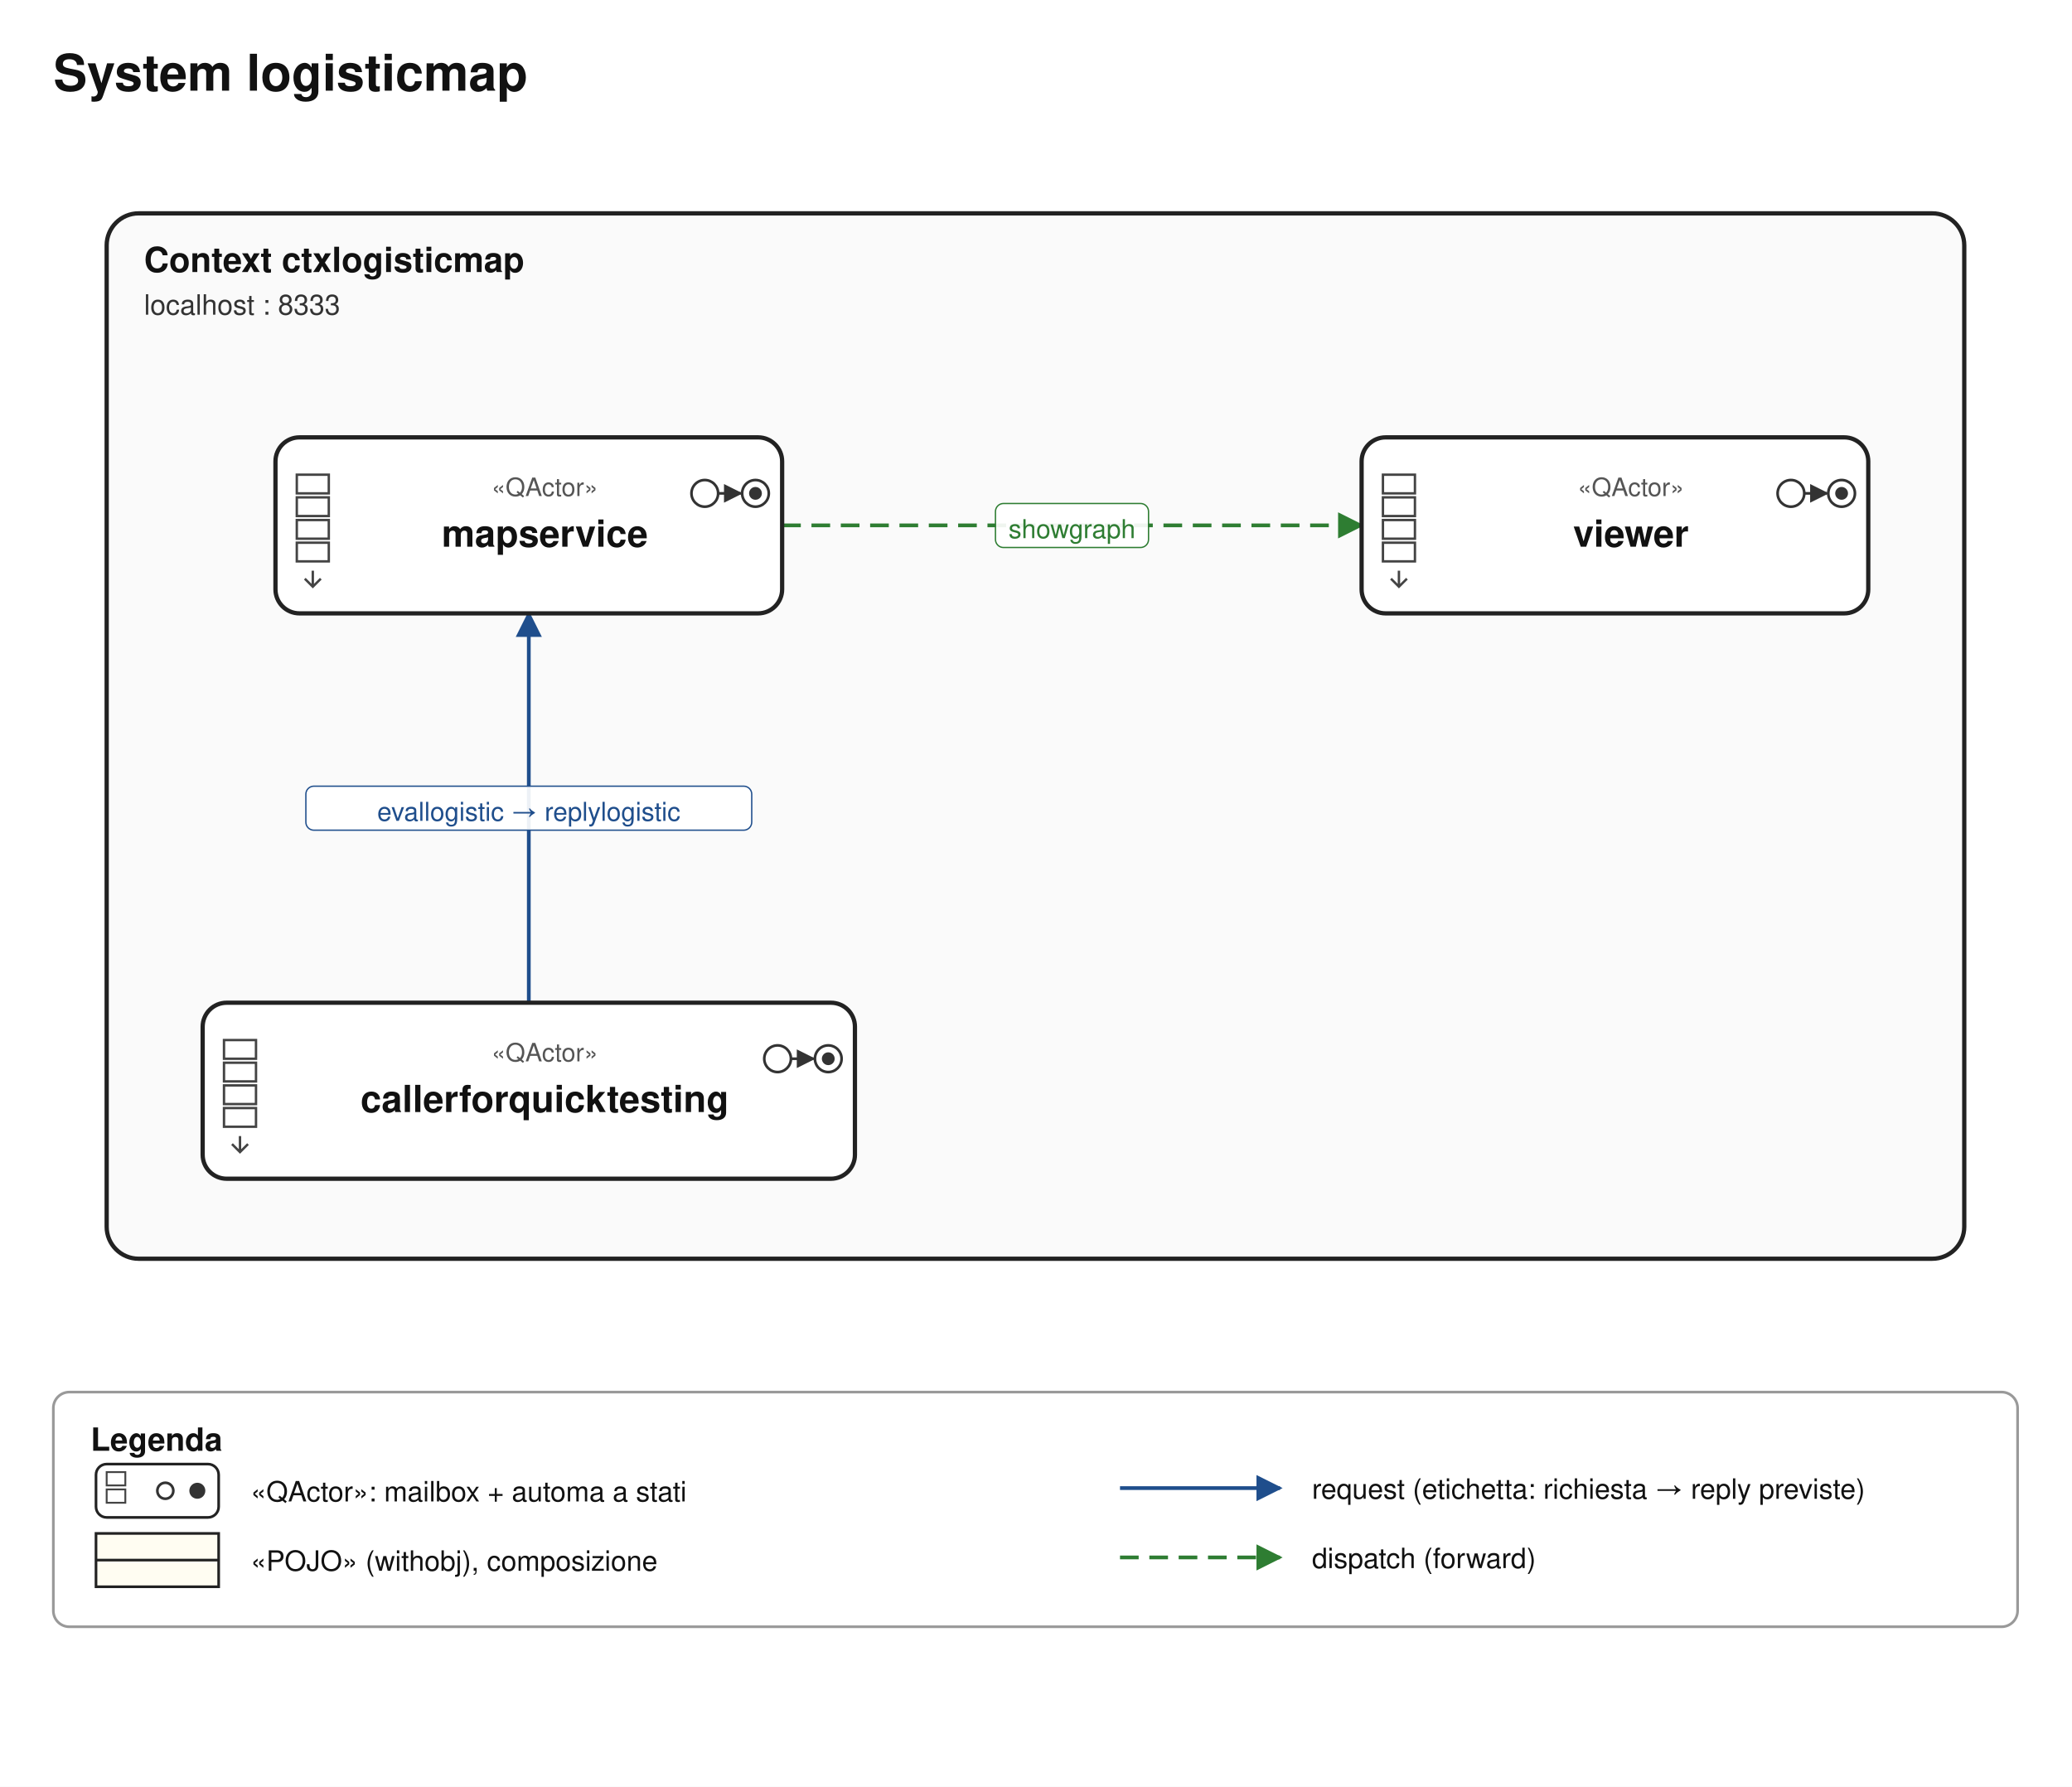
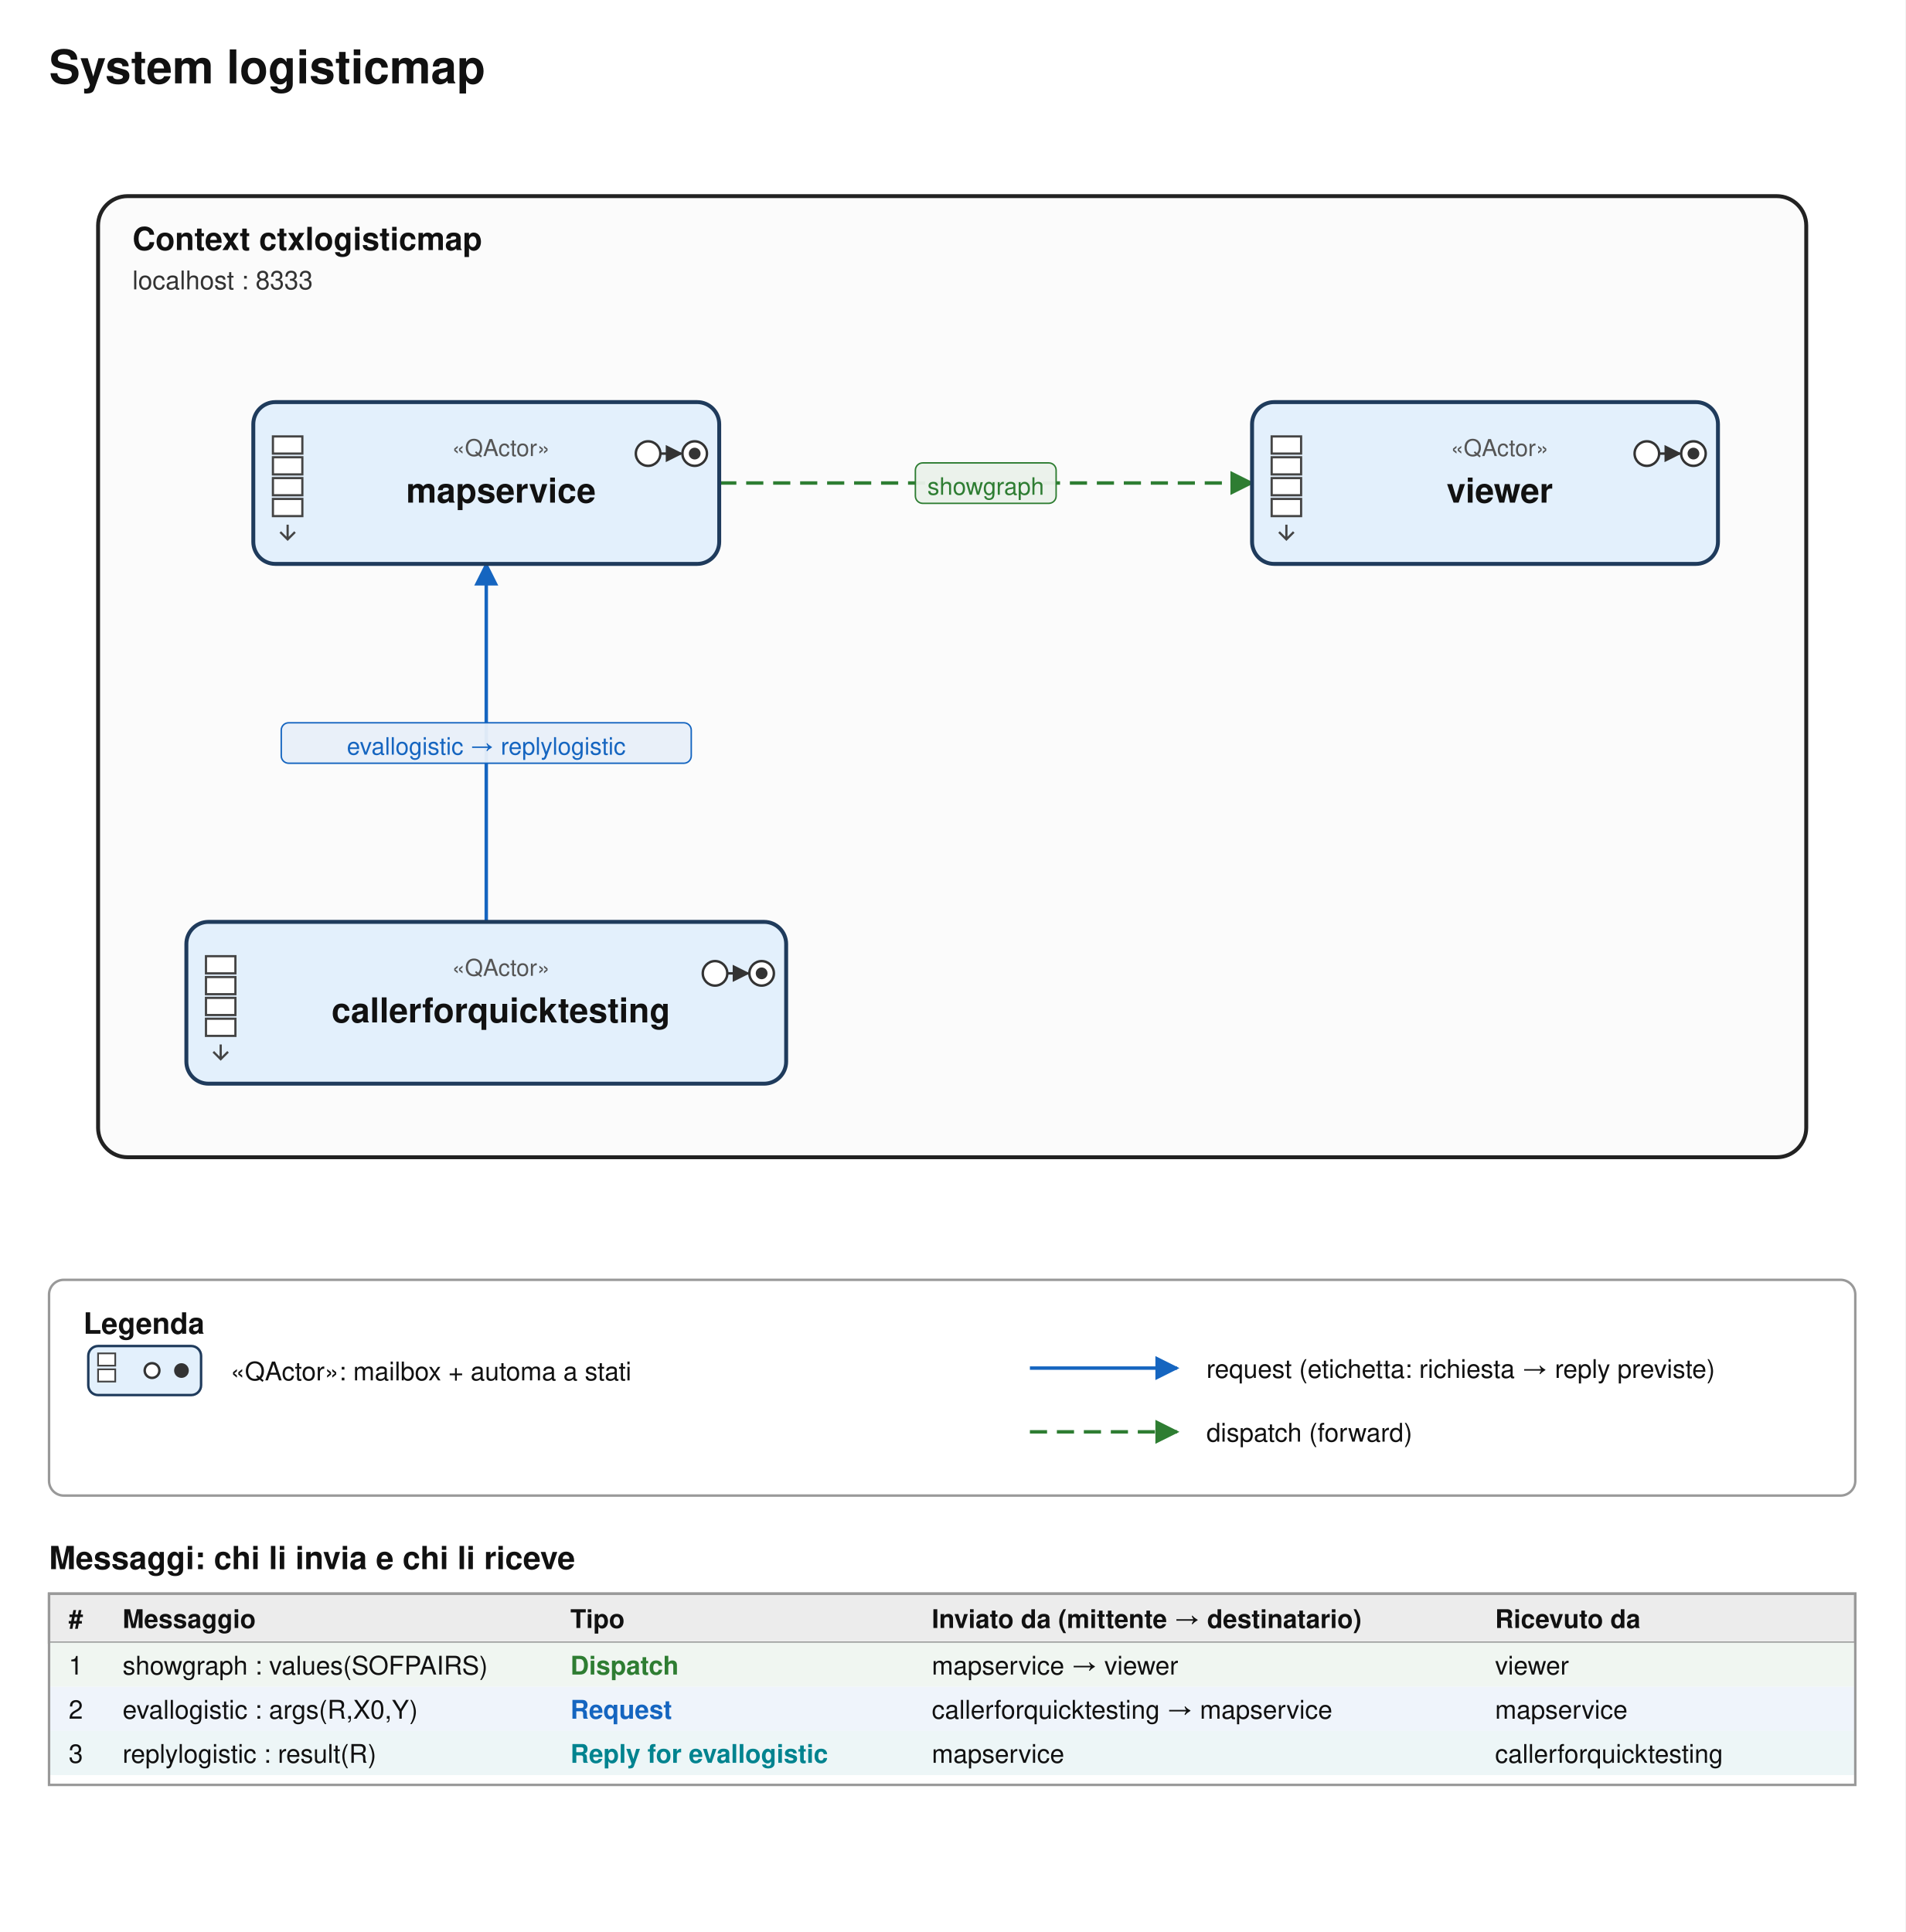
- <svg xmlns="http://www.w3.org/2000/svg" viewBox="0 0 777 670" width="777" height="670" font-family="Helvetica, Arial, sans-serif">
+ <svg xmlns="http://www.w3.org/2000/svg" viewBox="0 0 777 788" width="777" height="788" font-family="Helvetica, Arial, sans-serif">
  <defs>
    <marker id="m2e7d32" viewBox="0 0 10 10" refX="9" refY="5" markerWidth="7" markerHeight="7" orient="auto-start-reverse">
      <path d="M0,0 L10,5 L0,10 z" fill="#2e7d32" />
    </marker>
    <marker id="dm2e7d32" viewBox="0 0 14 10" refX="1" refY="5" markerWidth="12" markerHeight="9" orient="auto-start-reverse">
      <path d="M1,5 L7,1 L13,5 L7,9 z" fill="#2e7d32" />
    </marker>
-     <marker id="m1f4e8c" viewBox="0 0 10 10" refX="9" refY="5" markerWidth="7" markerHeight="7" orient="auto-start-reverse">
-       <path d="M0,0 L10,5 L0,10 z" fill="#1f4e8c" />
+     <marker id="m1565c0" viewBox="0 0 10 10" refX="9" refY="5" markerWidth="7" markerHeight="7" orient="auto-start-reverse">
+       <path d="M0,0 L10,5 L0,10 z" fill="#1565c0" />
    </marker>
-     <marker id="dm1f4e8c" viewBox="0 0 14 10" refX="1" refY="5" markerWidth="12" markerHeight="9" orient="auto-start-reverse">
-       <path d="M1,5 L7,1 L13,5 L7,9 z" fill="#1f4e8c" />
+     <marker id="dm1565c0" viewBox="0 0 14 10" refX="1" refY="5" markerWidth="12" markerHeight="9" orient="auto-start-reverse">
+       <path d="M1,5 L7,1 L13,5 L7,9 z" fill="#1565c0" />
    </marker>
    <marker id="m333333" viewBox="0 0 10 10" refX="9" refY="5" markerWidth="7" markerHeight="7" orient="auto-start-reverse">
      <path d="M0,0 L10,5 L0,10 z" fill="#333333" />
    </marker>
    <marker id="dm333333" viewBox="0 0 14 10" refX="1" refY="5" markerWidth="12" markerHeight="9" orient="auto-start-reverse">
      <path d="M1,5 L7,1 L13,5 L7,9 z" fill="#333333" />
    </marker>
  </defs>
  <rect width="100%" height="100%" fill="#fff" />
  <text x="20" y="34" font-size="19" font-weight="bold" fill="#111">System logisticmap</text>
-   <rect x="40.0" y="80.0" width="696.6" height="392.0" rx="12" fill="#fafafa" stroke="#222" stroke-width="1.6" />
+   <rect x="40.0" y="80.0" width="696.6" height="392.0" rx="12" fill="#fbfbfb" stroke="#222222" stroke-width="1.6" />
  <text x="54.0" y="102.0" font-size="13" text-anchor="start" font-weight="bold" fill="#111">Context ctxlogisticmap</text>
  <text x="54.0" y="118.0" font-size="10.5" text-anchor="start" font-weight="normal" fill="#333">localhost : 8333</text>
  <line x1="293.3" y1="197.0" x2="510.6" y2="197.0" stroke="#2e7d32" stroke-width="1.4" stroke-dasharray="7 4" marker-end="url(#m2e7d32)" />
-   <line x1="198.3" y1="376.0" x2="198.3" y2="230.0" stroke="#1f4e8c" stroke-width="1.4" marker-end="url(#m1f4e8c)" />
-   <rect x="103.3" y="164.0" width="190.0" height="66.0" rx="9" fill="#ffffff" stroke="#222" stroke-width="1.6" />
+   <line x1="198.3" y1="376.0" x2="198.3" y2="230.0" stroke="#1565c0" stroke-width="1.4" marker-end="url(#m1565c0)" />
+   <rect x="103.3" y="164.0" width="190.0" height="66.0" rx="9" fill="#e3f0fc" stroke="#1f3b5c" stroke-width="1.6" />
  <rect x="111.3" y="178.0" width="12" height="7" fill="#fff" stroke="#444" stroke-width="0.9" />
  <rect x="111.3" y="186.5" width="12" height="7" fill="#fff" stroke="#444" stroke-width="0.9" />
  <rect x="111.3" y="195.0" width="12" height="7" fill="#fff" stroke="#444" stroke-width="0.9" />
  <rect x="111.3" y="203.5" width="12" height="7" fill="#fff" stroke="#444" stroke-width="0.9" />
  <path d="M117.3,214.0 l0,6 m-3,-3 l3,3 l3,-3" fill="none" stroke="#444" stroke-width="0.9" />
  <circle cx="264.3" cy="185.0" r="5" fill="#fff" stroke="#333" />
  <circle cx="283.3" cy="185.0" r="5" fill="#fff" stroke="#333" />
  <circle cx="283.3" cy="185.0" r="2.4" fill="#333" />
  <path d="M269.3,185.0 L277.8,185.0" stroke="#333" marker-end="url(#m333333)" />
  <text x="204.3" y="186.0" font-size="9.5" text-anchor="middle" font-weight="normal" fill="#555">«QActor»</text>
  <text x="204.3" y="205.0" font-size="14" text-anchor="middle" font-weight="bold" fill="#111">mapservice</text>
-   <rect x="510.6" y="164.0" width="190.0" height="66.0" rx="9" fill="#ffffff" stroke="#222" stroke-width="1.6" />
+   <rect x="510.6" y="164.0" width="190.0" height="66.0" rx="9" fill="#e3f0fc" stroke="#1f3b5c" stroke-width="1.6" />
  <rect x="518.6" y="178.0" width="12" height="7" fill="#fff" stroke="#444" stroke-width="0.9" />
  <rect x="518.6" y="186.5" width="12" height="7" fill="#fff" stroke="#444" stroke-width="0.9" />
  <rect x="518.6" y="195.0" width="12" height="7" fill="#fff" stroke="#444" stroke-width="0.9" />
  <rect x="518.6" y="203.5" width="12" height="7" fill="#fff" stroke="#444" stroke-width="0.9" />
  <path d="M524.6,214.0 l0,6 m-3,-3 l3,3 l3,-3" fill="none" stroke="#444" stroke-width="0.9" />
  <circle cx="671.6" cy="185.0" r="5" fill="#fff" stroke="#333" />
  <circle cx="690.6" cy="185.0" r="5" fill="#fff" stroke="#333" />
  <circle cx="690.6" cy="185.0" r="2.4" fill="#333" />
  <path d="M676.6,185.0 L685.1,185.0" stroke="#333" marker-end="url(#m333333)" />
  <text x="611.6" y="186.0" font-size="9.5" text-anchor="middle" font-weight="normal" fill="#555">«QActor»</text>
  <text x="611.6" y="205.0" font-size="14" text-anchor="middle" font-weight="bold" fill="#111">viewer</text>
-   <rect x="76.0" y="376.0" width="244.6" height="66.0" rx="9" fill="#ffffff" stroke="#222" stroke-width="1.6" />
+   <rect x="76.0" y="376.0" width="244.6" height="66.0" rx="9" fill="#e3f0fc" stroke="#1f3b5c" stroke-width="1.6" />
  <rect x="84.0" y="390.0" width="12" height="7" fill="#fff" stroke="#444" stroke-width="0.9" />
  <rect x="84.0" y="398.5" width="12" height="7" fill="#fff" stroke="#444" stroke-width="0.9" />
  <rect x="84.0" y="407.0" width="12" height="7" fill="#fff" stroke="#444" stroke-width="0.9" />
  <rect x="84.0" y="415.5" width="12" height="7" fill="#fff" stroke="#444" stroke-width="0.9" />
  <path d="M90.0,426.0 l0,6 m-3,-3 l3,3 l3,-3" fill="none" stroke="#444" stroke-width="0.9" />
  <circle cx="291.6" cy="397.0" r="5" fill="#fff" stroke="#333" />
  <circle cx="310.6" cy="397.0" r="5" fill="#fff" stroke="#333" />
  <circle cx="310.6" cy="397.0" r="2.4" fill="#333" />
  <path d="M296.6,397.0 L305.1,397.0" stroke="#333" marker-end="url(#m333333)" />
  <text x="204.3" y="398.0" font-size="9.5" text-anchor="middle" font-weight="normal" fill="#555">«QActor»</text>
  <text x="204.3" y="417.0" font-size="14" text-anchor="middle" font-weight="bold" fill="#111">callerforquicktesting</text>
  <rect x="20" y="522.0" width="736.6" height="88.0" rx="6" fill="#fff" stroke="#999" />
  <text x="34.0" y="544.0" font-size="12" text-anchor="start" font-weight="bold" fill="#111">Legenda</text>
-   <rect x="36" y="549.0" width="46" height="20" rx="4" fill="#fff" stroke="#222" />
+   <rect x="36" y="549.0" width="46" height="20" rx="4" fill="#e3f0fc" stroke="#1f3b5c" />
  <rect x="40" y="552.0" width="7" height="5" fill="#fff" stroke="#444" stroke-width="0.7" />
  <rect x="40" y="558.5" width="7" height="5" fill="#fff" stroke="#444" stroke-width="0.7" />
  <circle cx="62" cy="559.0" r="3" fill="#fff" stroke="#333" />
  <circle cx="74" cy="559.0" r="3" fill="#333" />
  <text x="94.0" y="563.0" font-size="10.5" text-anchor="start" font-weight="normal" fill="#111">«QActor»: mailbox + automa a stati</text>
-   <rect x="36" y="575.0" width="46" height="20" fill="#fffdf2" stroke="#222" />
-   <line x1="36" y1="585.0" x2="82" y2="585.0" stroke="#222" />
-   <text x="94.0" y="589.0" font-size="10.5" text-anchor="start" font-weight="normal" fill="#111">«POJO» (withobj), composizione</text>
-   <line x1="420" y1="558.0" x2="480" y2="558.0" stroke="#1f4e8c" stroke-width="1.4" marker-end="url(#m1f4e8c)" />
+   <line x1="420" y1="558.0" x2="480" y2="558.0" stroke="#1565c0" stroke-width="1.4" marker-end="url(#m1565c0)" />
  <text x="492.0" y="562.0" font-size="10.5" text-anchor="start" font-weight="normal" fill="#111">request  (etichetta: richiesta → reply previste)</text>
  <line x1="420" y1="584.0" x2="480" y2="584.0" stroke="#2e7d32" stroke-width="1.4" stroke-dasharray="7 4" marker-end="url(#m2e7d32)" />
  <text x="492.0" y="588.0" font-size="10.5" text-anchor="start" font-weight="normal" fill="#111">dispatch (forward)</text>
-   <rect x="373.3" y="188.8" width="57.4" height="16.5" rx="3" fill="#fff" fill-opacity="0.92" stroke="#2e7d32" stroke-width="0.5" />
+   <text x="20.0" y="640.0" font-size="13" text-anchor="start" font-weight="bold" fill="#111">Messaggi: chi li invia e chi li riceve</text>
+   <rect x="20" y="650.0" width="736.6" height="20" fill="#ececec" stroke="#999" />
+   <text x="28.0" y="664.0" font-size="10.5" text-anchor="start" font-weight="bold" fill="#111">#</text>
+   <text x="50.0" y="664.0" font-size="10.5" text-anchor="start" font-weight="bold" fill="#111">Messaggio</text>
+   <text x="232.6" y="664.0" font-size="10.5" text-anchor="start" font-weight="bold" fill="#111">Tipo</text>
+   <text x="380.0" y="664.0" font-size="10.5" text-anchor="start" font-weight="bold" fill="#111">Inviato da (mittente → destinatario)</text>
+   <text x="609.7" y="664.0" font-size="10.5" text-anchor="start" font-weight="bold" fill="#111">Ricevuto da</text>
+   <rect x="20" y="670.0" width="736.6" height="18" fill="#f0f6f1" />
+   <text x="28.0" y="683.0" font-size="10.5" text-anchor="start" font-weight="normal" fill="#111">1</text>
+   <text x="50.0" y="683.0" font-size="10.5" text-anchor="start" font-weight="normal" fill="#111">showgraph : values(SOFPAIRS)</text>
+   <text x="232.6" y="683.0" font-size="10.5" text-anchor="start" font-weight="bold" fill="#2e7d32">Dispatch</text>
+   <text x="380.0" y="683.0" font-size="10.5" text-anchor="start" font-weight="normal" fill="#111">mapservice → viewer</text>
+   <text x="609.7" y="683.0" font-size="10.5" text-anchor="start" font-weight="normal" fill="#111">viewer</text>
+   <rect x="20" y="688.0" width="736.6" height="18" fill="#eff4fb" />
+   <text x="28.0" y="701.0" font-size="10.5" text-anchor="start" font-weight="normal" fill="#111">2</text>
+   <text x="50.0" y="701.0" font-size="10.5" text-anchor="start" font-weight="normal" fill="#111">evallogistic : args(R,X0,Y)</text>
+   <text x="232.6" y="701.0" font-size="10.5" text-anchor="start" font-weight="bold" fill="#1565c0">Request</text>
+   <text x="380.0" y="701.0" font-size="10.5" text-anchor="start" font-weight="normal" fill="#111">callerforquicktesting → mapservice</text>
+   <text x="609.7" y="701.0" font-size="10.5" text-anchor="start" font-weight="normal" fill="#111">mapservice</text>
+   <rect x="20" y="706.0" width="736.6" height="18" fill="#edf6f7" />
+   <text x="28.0" y="719.0" font-size="10.5" text-anchor="start" font-weight="normal" fill="#111">3</text>
+   <text x="50.0" y="719.0" font-size="10.5" text-anchor="start" font-weight="normal" fill="#111">replylogistic : result(R)</text>
+   <text x="232.6" y="719.0" font-size="10.5" text-anchor="start" font-weight="bold" fill="#00838f">Reply for evallogistic</text>
+   <text x="380.0" y="719.0" font-size="10.5" text-anchor="start" font-weight="normal" fill="#111">mapservice</text>
+   <text x="609.7" y="719.0" font-size="10.5" text-anchor="start" font-weight="normal" fill="#111">callerforquicktesting</text>
+   <rect x="20" y="650.0" width="736.6" height="78.0" fill="none" stroke="#999" />
+   <rect x="373.3" y="188.8" width="57.4" height="16.5" rx="3" fill="#eaf2ea" fill-opacity="0.95" stroke="#2e7d32" stroke-width="0.6" />
  <text x="402.0" y="201.8" font-size="9.8" text-anchor="middle" font-weight="normal" fill="#2e7d32">showgraph</text>
-   <rect x="114.7" y="294.8" width="167.2" height="16.5" rx="3" fill="#fff" fill-opacity="0.92" stroke="#1f4e8c" stroke-width="0.5" />
-   <text x="198.3" y="307.8" font-size="9.8" text-anchor="middle" font-weight="normal" fill="#1f4e8c">evallogistic  → replylogistic</text>
+   <rect x="114.7" y="294.8" width="167.2" height="16.5" rx="3" fill="#e8f0f9" fill-opacity="0.95" stroke="#1565c0" stroke-width="0.6" />
+   <text x="198.3" y="307.8" font-size="9.8" text-anchor="middle" font-weight="normal" fill="#1565c0">evallogistic  → replylogistic</text>
</svg>
